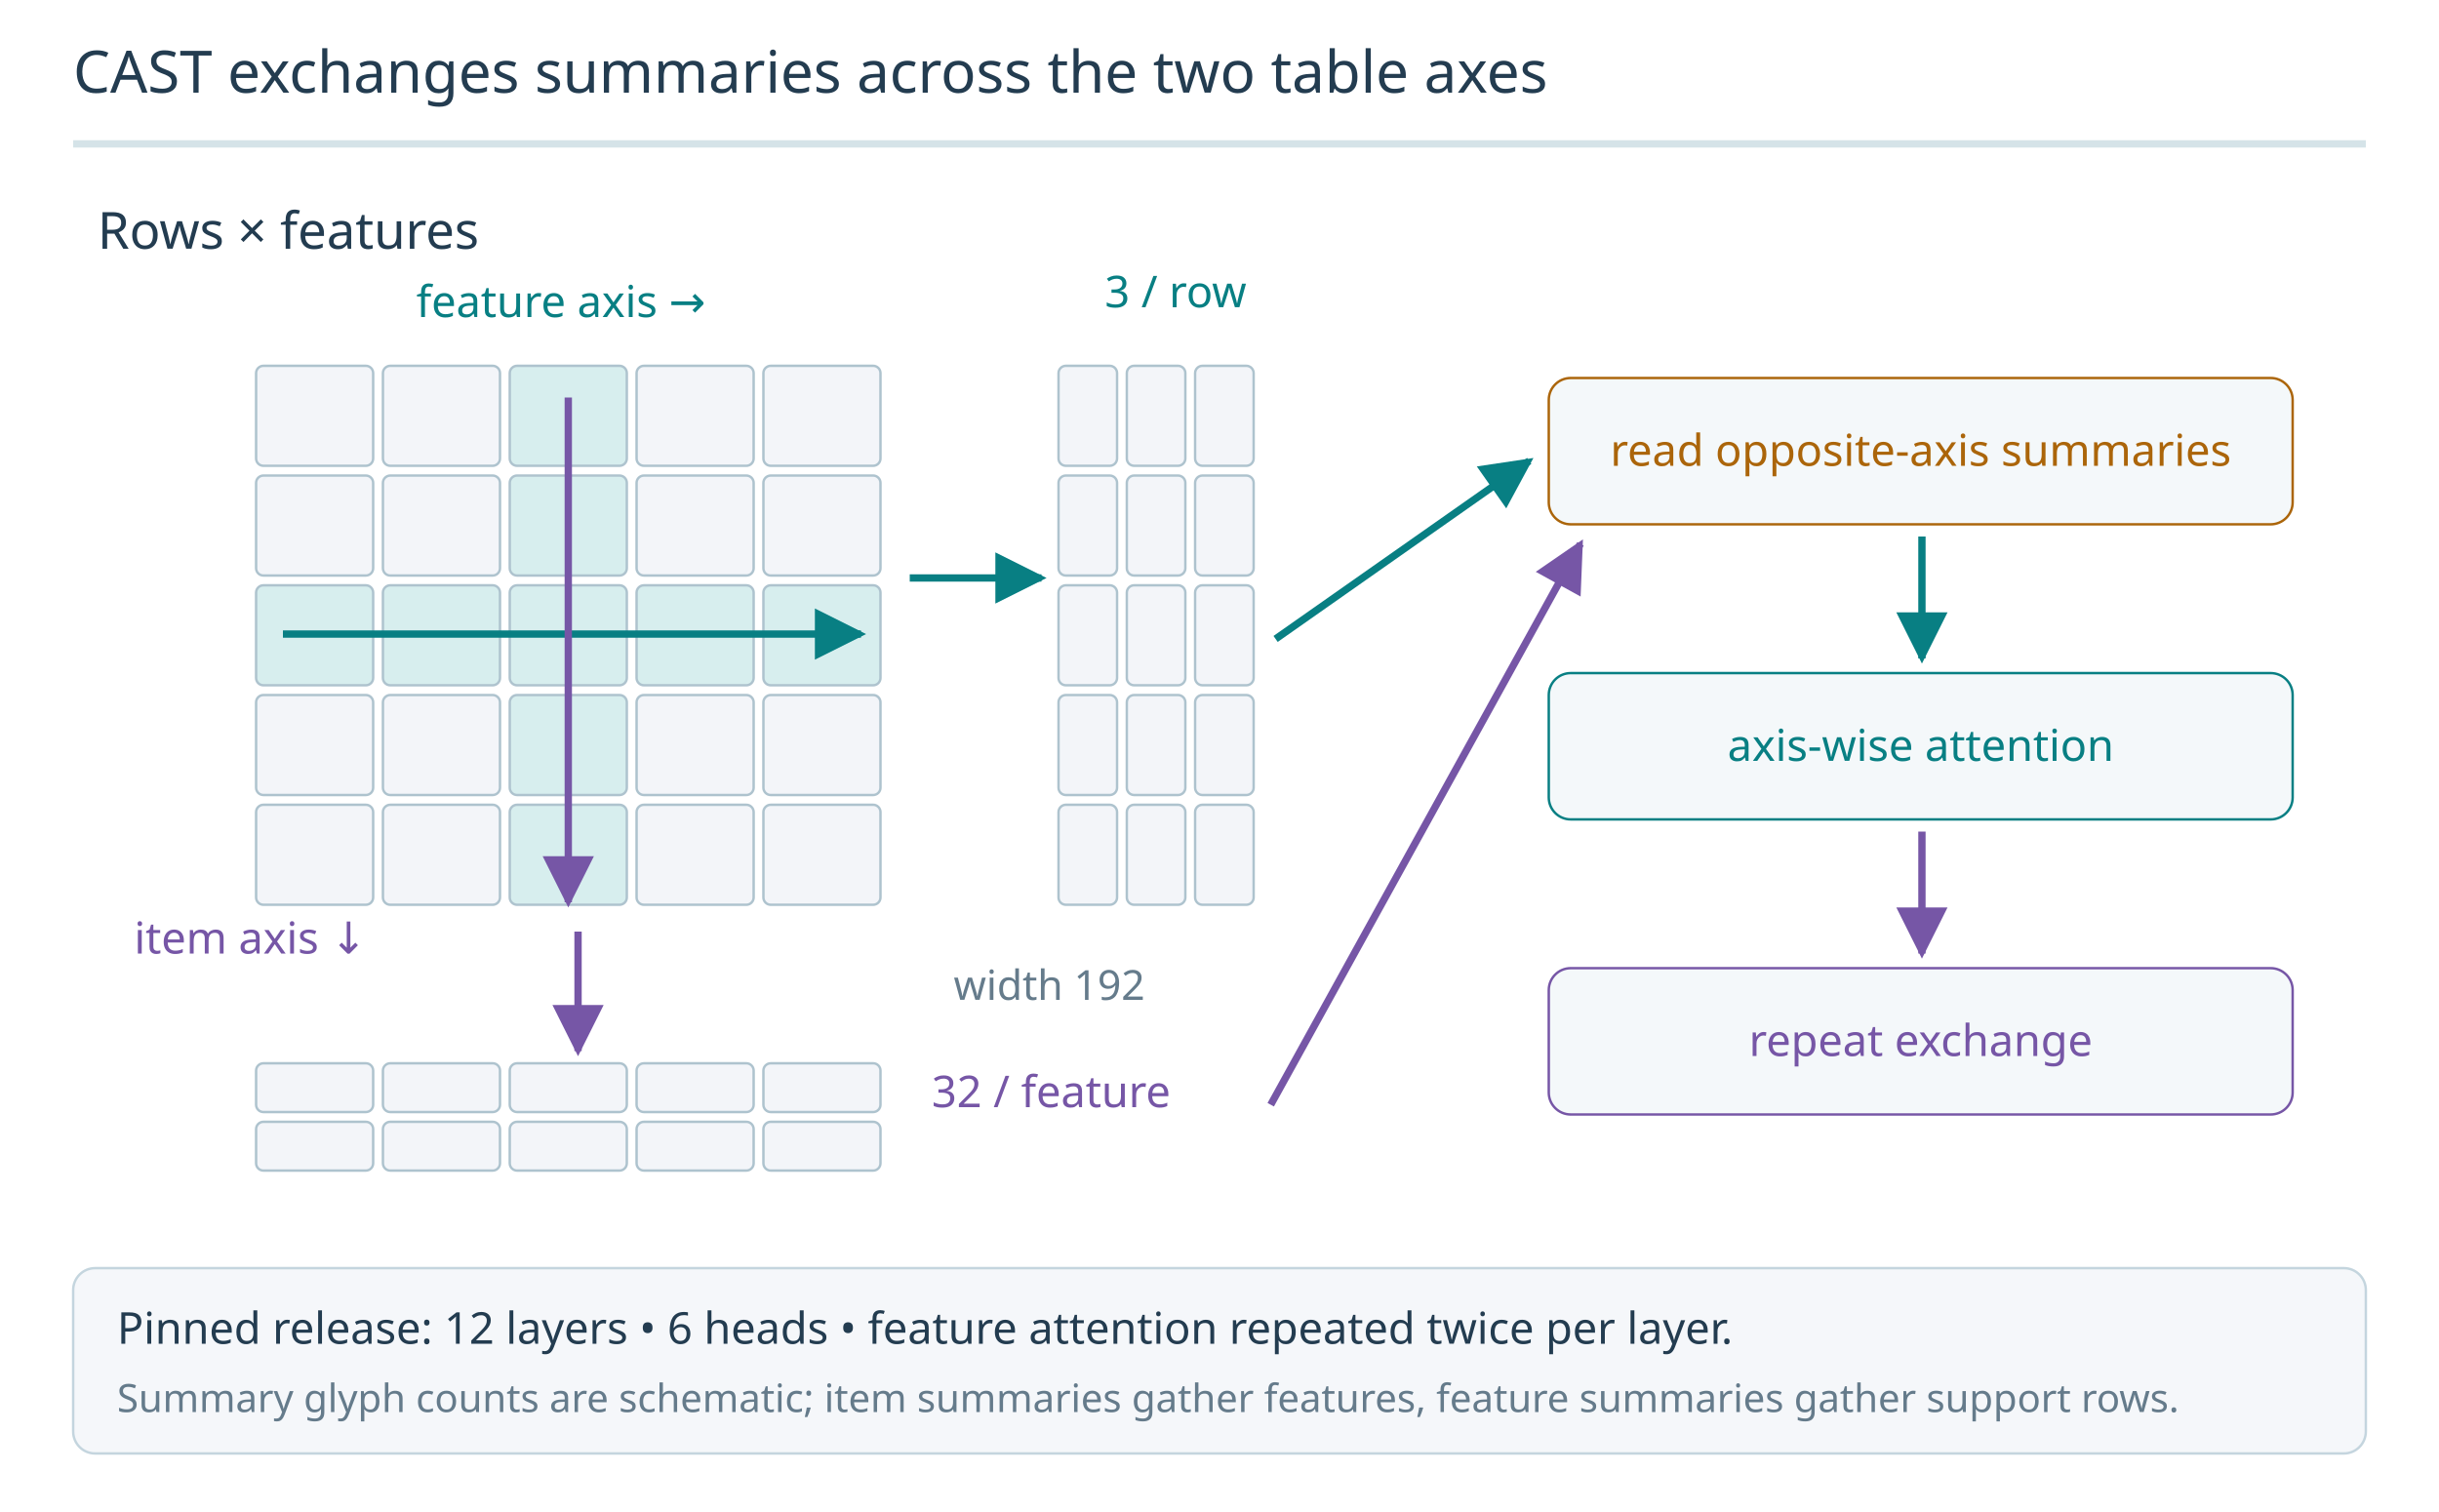
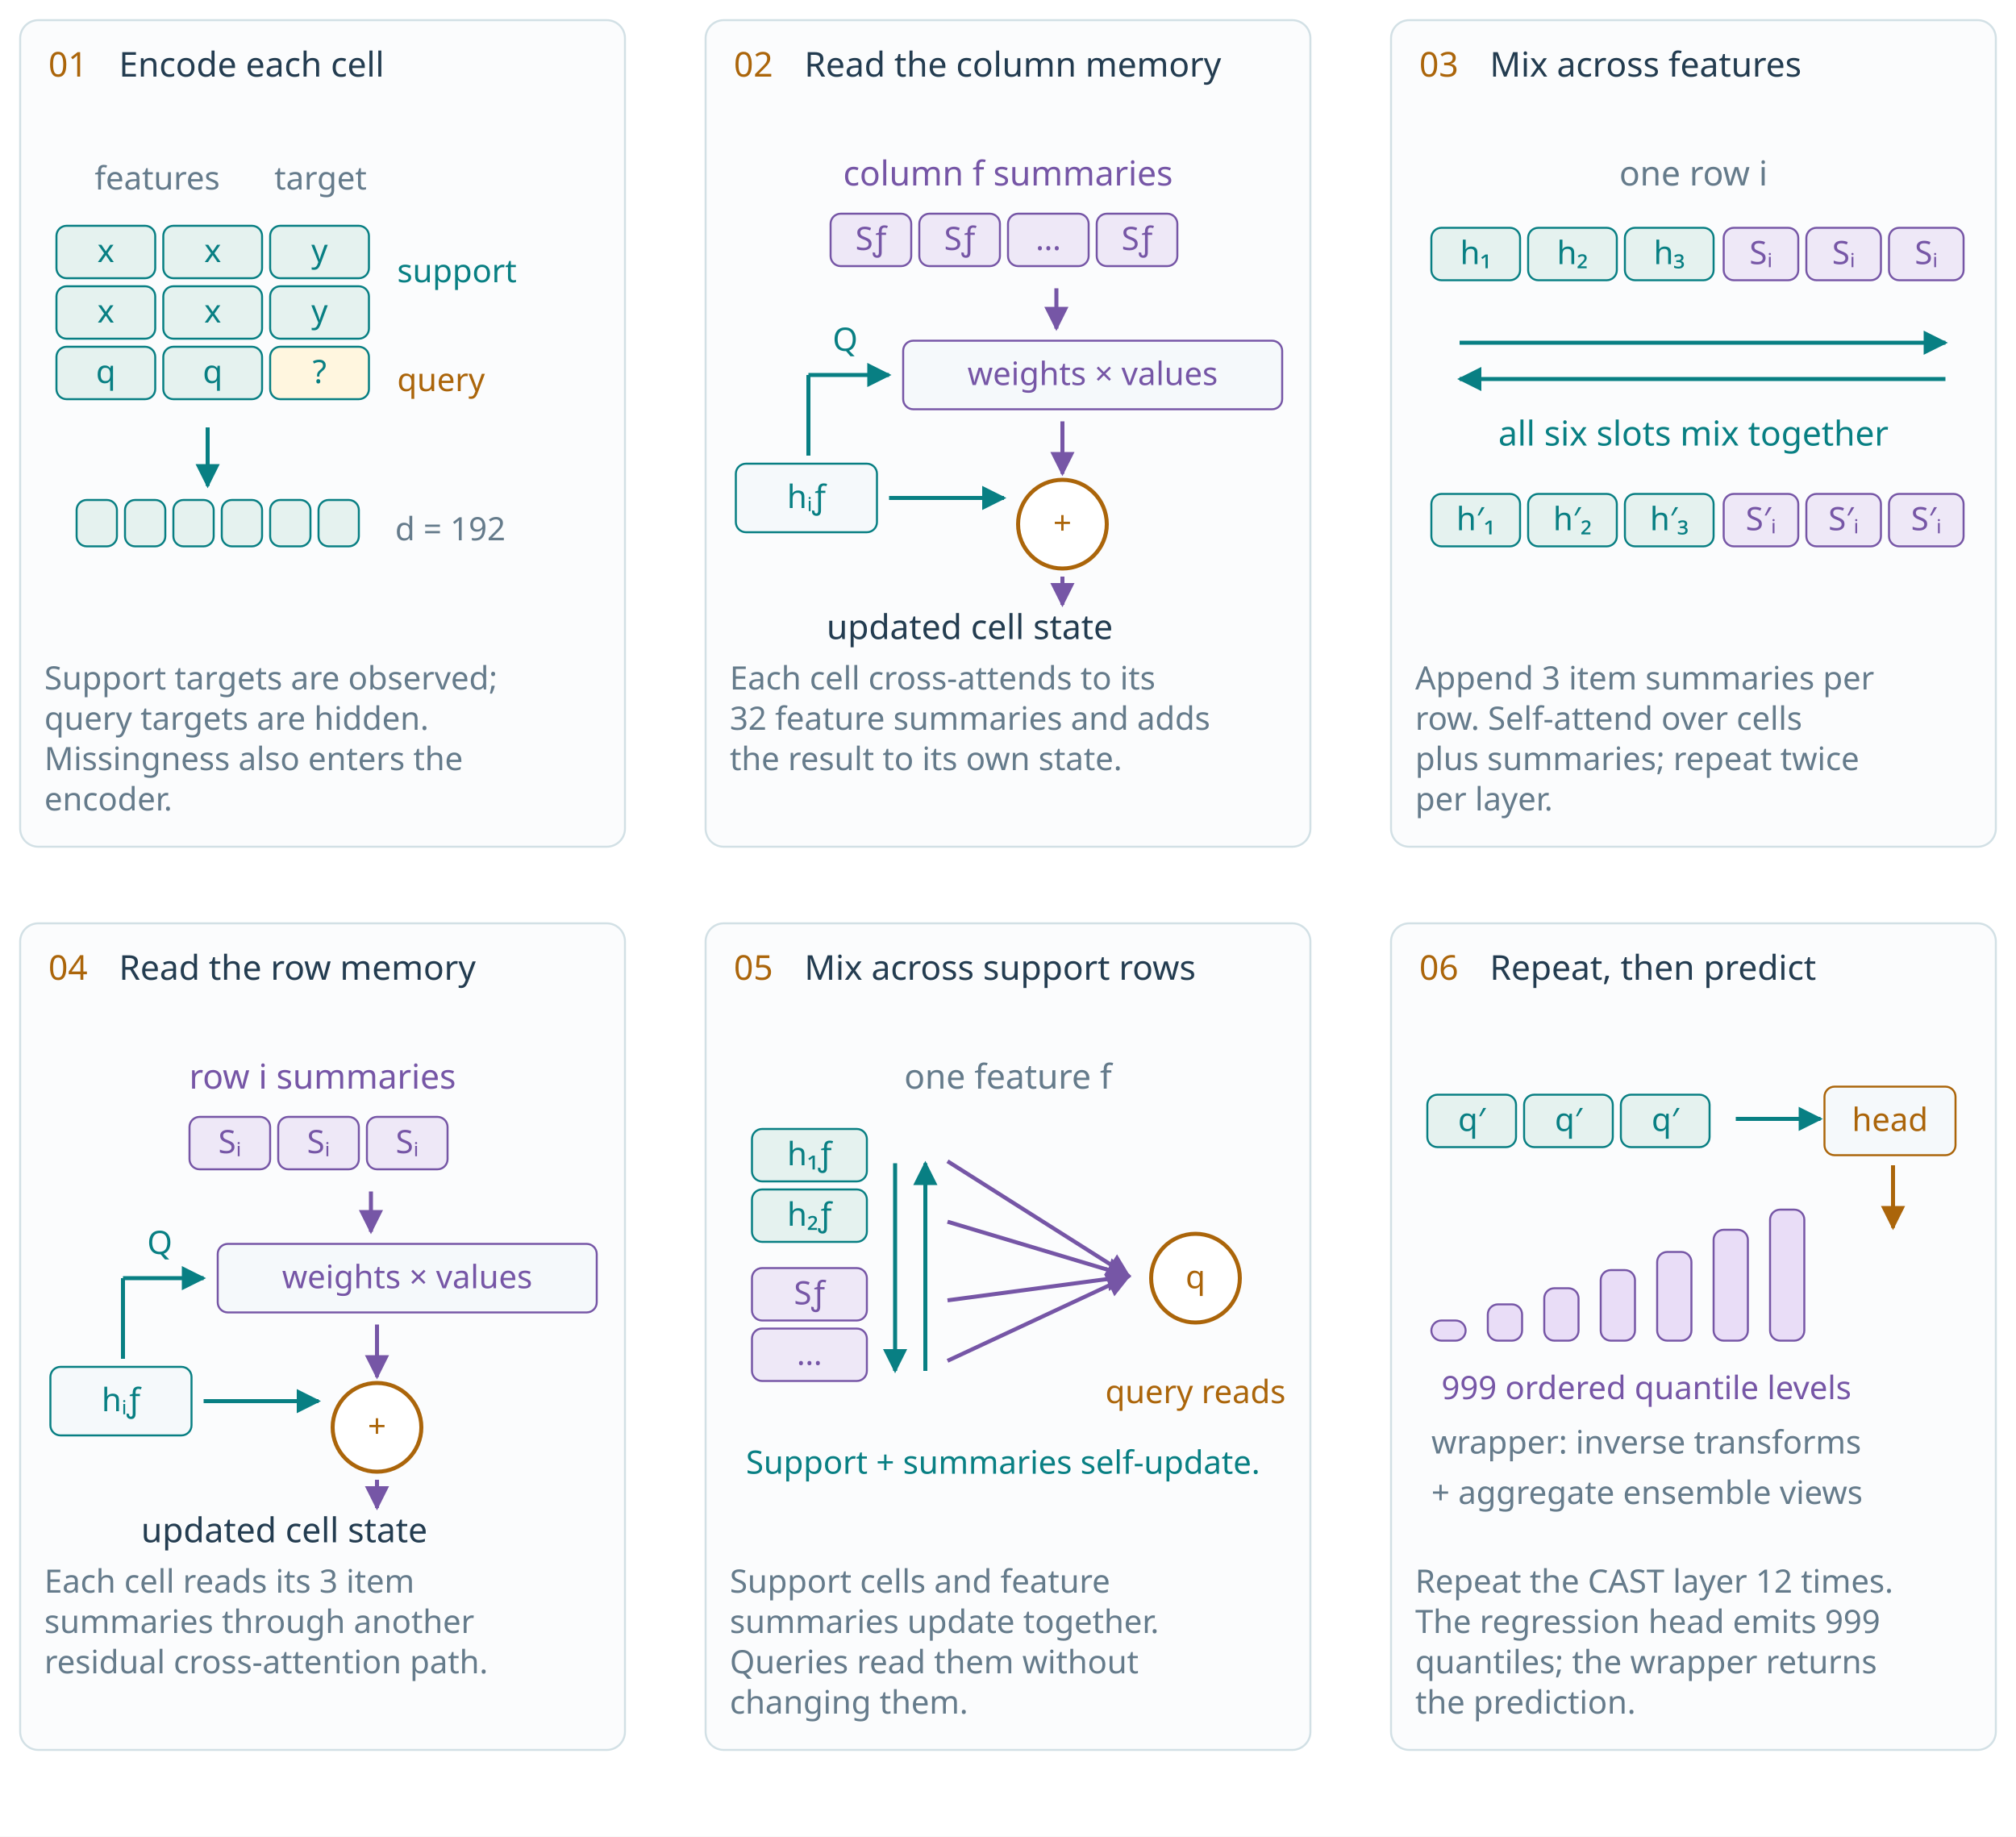
- <svg xmlns="http://www.w3.org/2000/svg" width="1000" height="620" viewBox="0 0 1000 620" role="img" aria-labelledby="title desc">
+ <svg xmlns="http://www.w3.org/2000/svg" width="1000" height="911" viewBox="0 0 1000 911" role="img" aria-labelledby="title desc">
  <defs>
-     <marker id="arrow" viewBox="0 0 10 10" refX="9" refY="5" markerWidth="7" markerHeight="7" orient="auto-start-reverse">
+     <marker id="tip" viewBox="0 0 10 10" refX="9" refY="5" markerWidth="6" markerHeight="6" orient="auto-start-reverse">
      <path d="M0 0L10 5L0 10Z" fill="context-stroke" />
    </marker>
  </defs>
-   <rect width="1000" height="620" fill="#fff" />
-   <style>text{font-family:system-ui,sans-serif;fill:#233c50}</style>
-   <text x="30" y="38" font-size="24" style="fill:#233c50" text-anchor="start">CAST exchanges summaries across the two table axes</text>
-   <path d="M30 59L970 59" stroke="#d5e3e8" stroke-width="3" fill="none" />
-   <text x="40" y="102" font-size="21" style="fill:#233c50" text-anchor="start">Rows × features</text>
-   <rect x="105" y="150" width="48" height="41" rx="3" fill="#f3f5f9" stroke="#aec3ce" />
-   <rect x="157" y="150" width="48" height="41" rx="3" fill="#f3f5f9" stroke="#aec3ce" />
-   <rect x="209" y="150" width="48" height="41" rx="3" fill="#d7eeee" stroke="#aec3ce" />
-   <rect x="261" y="150" width="48" height="41" rx="3" fill="#f3f5f9" stroke="#aec3ce" />
-   <rect x="313" y="150" width="48" height="41" rx="3" fill="#f3f5f9" stroke="#aec3ce" />
-   <rect x="105" y="195" width="48" height="41" rx="3" fill="#f3f5f9" stroke="#aec3ce" />
-   <rect x="157" y="195" width="48" height="41" rx="3" fill="#f3f5f9" stroke="#aec3ce" />
-   <rect x="209" y="195" width="48" height="41" rx="3" fill="#d7eeee" stroke="#aec3ce" />
-   <rect x="261" y="195" width="48" height="41" rx="3" fill="#f3f5f9" stroke="#aec3ce" />
-   <rect x="313" y="195" width="48" height="41" rx="3" fill="#f3f5f9" stroke="#aec3ce" />
-   <rect x="105" y="240" width="48" height="41" rx="3" fill="#d7eeee" stroke="#aec3ce" />
-   <rect x="157" y="240" width="48" height="41" rx="3" fill="#d7eeee" stroke="#aec3ce" />
-   <rect x="209" y="240" width="48" height="41" rx="3" fill="#d7eeee" stroke="#aec3ce" />
-   <rect x="261" y="240" width="48" height="41" rx="3" fill="#d7eeee" stroke="#aec3ce" />
-   <rect x="313" y="240" width="48" height="41" rx="3" fill="#d7eeee" stroke="#aec3ce" />
-   <rect x="105" y="285" width="48" height="41" rx="3" fill="#f3f5f9" stroke="#aec3ce" />
-   <rect x="157" y="285" width="48" height="41" rx="3" fill="#f3f5f9" stroke="#aec3ce" />
-   <rect x="209" y="285" width="48" height="41" rx="3" fill="#d7eeee" stroke="#aec3ce" />
-   <rect x="261" y="285" width="48" height="41" rx="3" fill="#f3f5f9" stroke="#aec3ce" />
-   <rect x="313" y="285" width="48" height="41" rx="3" fill="#f3f5f9" stroke="#aec3ce" />
-   <rect x="105" y="330" width="48" height="41" rx="3" fill="#f3f5f9" stroke="#aec3ce" />
-   <rect x="157" y="330" width="48" height="41" rx="3" fill="#f3f5f9" stroke="#aec3ce" />
-   <rect x="209" y="330" width="48" height="41" rx="3" fill="#d7eeee" stroke="#aec3ce" />
-   <rect x="261" y="330" width="48" height="41" rx="3" fill="#f3f5f9" stroke="#aec3ce" />
-   <rect x="313" y="330" width="48" height="41" rx="3" fill="#f3f5f9" stroke="#aec3ce" />
-   <text x="391" y="410" font-size="17" style="fill:#657b8b" text-anchor="start">width 192</text>
-   <path d="M116 260L353 260" stroke="#087f83" stroke-width="3" fill="none" marker-end="url(#arrow)" />
-   <text x="230" y="130" font-size="18" style="fill:#087f83" text-anchor="middle">feature axis →</text>
-   <path d="M233 163L233 370" stroke="#7656a6" stroke-width="3" fill="none" marker-end="url(#arrow)" />
-   <text x="55" y="391" font-size="18" style="fill:#7656a6" text-anchor="start">item axis ↓</text>
-   <rect x="434" y="150" width="24" height="41" rx="3" fill="#f3f5f9" stroke="#aec3ce" />
-   <rect x="462" y="150" width="24" height="41" rx="3" fill="#f3f5f9" stroke="#aec3ce" />
-   <rect x="490" y="150" width="24" height="41" rx="3" fill="#f3f5f9" stroke="#aec3ce" />
-   <rect x="434" y="195" width="24" height="41" rx="3" fill="#f3f5f9" stroke="#aec3ce" />
-   <rect x="462" y="195" width="24" height="41" rx="3" fill="#f3f5f9" stroke="#aec3ce" />
-   <rect x="490" y="195" width="24" height="41" rx="3" fill="#f3f5f9" stroke="#aec3ce" />
-   <rect x="434" y="240" width="24" height="41" rx="3" fill="#f3f5f9" stroke="#aec3ce" />
-   <rect x="462" y="240" width="24" height="41" rx="3" fill="#f3f5f9" stroke="#aec3ce" />
-   <rect x="490" y="240" width="24" height="41" rx="3" fill="#f3f5f9" stroke="#aec3ce" />
-   <rect x="434" y="285" width="24" height="41" rx="3" fill="#f3f5f9" stroke="#aec3ce" />
-   <rect x="462" y="285" width="24" height="41" rx="3" fill="#f3f5f9" stroke="#aec3ce" />
-   <rect x="490" y="285" width="24" height="41" rx="3" fill="#f3f5f9" stroke="#aec3ce" />
-   <rect x="434" y="330" width="24" height="41" rx="3" fill="#f3f5f9" stroke="#aec3ce" />
-   <rect x="462" y="330" width="24" height="41" rx="3" fill="#f3f5f9" stroke="#aec3ce" />
-   <rect x="490" y="330" width="24" height="41" rx="3" fill="#f3f5f9" stroke="#aec3ce" />
-   <text x="482" y="126" font-size="18" style="fill:#087f83" text-anchor="middle">3 / row</text>
-   <path d="M373 237L427 237" stroke="#087f83" stroke-width="3" fill="none" marker-end="url(#arrow)" />
-   <rect x="105" y="436" width="48" height="20" rx="3" fill="#f3f5f9" stroke="#aec3ce" />
-   <rect x="157" y="436" width="48" height="20" rx="3" fill="#f3f5f9" stroke="#aec3ce" />
-   <rect x="209" y="436" width="48" height="20" rx="3" fill="#f3f5f9" stroke="#aec3ce" />
-   <rect x="261" y="436" width="48" height="20" rx="3" fill="#f3f5f9" stroke="#aec3ce" />
-   <rect x="313" y="436" width="48" height="20" rx="3" fill="#f3f5f9" stroke="#aec3ce" />
-   <rect x="105" y="460" width="48" height="20" rx="3" fill="#f3f5f9" stroke="#aec3ce" />
-   <rect x="157" y="460" width="48" height="20" rx="3" fill="#f3f5f9" stroke="#aec3ce" />
-   <rect x="209" y="460" width="48" height="20" rx="3" fill="#f3f5f9" stroke="#aec3ce" />
-   <rect x="261" y="460" width="48" height="20" rx="3" fill="#f3f5f9" stroke="#aec3ce" />
-   <rect x="313" y="460" width="48" height="20" rx="3" fill="#f3f5f9" stroke="#aec3ce" />
-   <text x="382" y="454" font-size="18" style="fill:#7656a6" text-anchor="start">32 / feature</text>
-   <path d="M237 382L237 431" stroke="#7656a6" stroke-width="3" fill="none" marker-end="url(#arrow)" />
-   <rect x="635" y="155" width="305" height="60" rx="9" fill="#f4f8fa" stroke="#ab650a" />
-   <text x="787.5" y="191.0" font-size="18" style="fill:#ab650a" text-anchor="middle">read opposite-axis summaries</text>
-   <path d="M523 262L627 189" stroke="#087f83" stroke-width="3" fill="none" marker-end="url(#arrow)" />
-   <path d="M521 453L648 223" stroke="#7656a6" stroke-width="3" fill="none" marker-end="url(#arrow)" />
-   <rect x="635" y="276" width="305" height="60" rx="9" fill="#f4f8fa" stroke="#087f83" />
-   <text x="787.5" y="312.0" font-size="18" style="fill:#087f83" text-anchor="middle">axis-wise attention</text>
-   <path d="M788 220L788 270" stroke="#087f83" stroke-width="3" fill="none" marker-end="url(#arrow)" />
-   <rect x="635" y="397" width="305" height="60" rx="9" fill="#f4f8fa" stroke="#7656a6" />
-   <text x="787.5" y="433.0" font-size="18" style="fill:#7656a6" text-anchor="middle">repeat exchange</text>
-   <path d="M788 341L788 391" stroke="#7656a6" stroke-width="3" fill="none" marker-end="url(#arrow)" />
-   <rect x="30" y="520" width="940" height="76" rx="9" fill="#f5f7fa" stroke="#c4d5de" />
-   <text x="48" y="551" font-size="18" style="fill:#233c50" text-anchor="start">Pinned release: 12 layers • 6 heads • feature attention repeated twice per layer.</text>
-   <text x="48" y="579" font-size="16" style="fill:#657b8b" text-anchor="start">Summary glyph counts are schematic; item summaries gather features, feature summaries gather support rows.</text>
+   <rect width="1000" height="911" fill="#fff" />
+   <g font-family="system-ui,sans-serif">
+     <g transform="translate(10 10)">
+       <rect x="0" y="0" width="300" height="410" rx="9" fill="#fbfcfd" stroke="#d2e0e5" />
+       <text x="14" y="28" font-size="17" fill="#ab650a" text-anchor="start">01</text>
+       <text x="49" y="28" font-size="17" fill="#233c50" text-anchor="start">Encode each cell</text>
+       <g transform="translate(0 60)">
+         <text x="68" y="24" font-size="16" fill="#657b8b" text-anchor="middle">features</text>
+         <text x="149" y="24" font-size="16" fill="#657b8b" text-anchor="middle">target</text>
+         <rect x="18" y="42" width="49" height="26" rx="5" fill="#e5f2ef" stroke="#087f83" />
+         <text x="42.5" y="60.0" font-size="16" fill="#087f83" text-anchor="middle">x</text>
+         <rect x="71" y="42" width="49" height="26" rx="5" fill="#e5f2ef" stroke="#087f83" />
+         <text x="95.5" y="60.0" font-size="16" fill="#087f83" text-anchor="middle">x</text>
+         <rect x="124" y="42" width="49" height="26" rx="5" fill="#e5f2ef" stroke="#087f83" />
+         <text x="148.5" y="60.0" font-size="16" fill="#087f83" text-anchor="middle">y</text>
+         <rect x="18" y="72" width="49" height="26" rx="5" fill="#e5f2ef" stroke="#087f83" />
+         <text x="42.5" y="90.0" font-size="16" fill="#087f83" text-anchor="middle">x</text>
+         <rect x="71" y="72" width="49" height="26" rx="5" fill="#e5f2ef" stroke="#087f83" />
+         <text x="95.5" y="90.0" font-size="16" fill="#087f83" text-anchor="middle">x</text>
+         <rect x="124" y="72" width="49" height="26" rx="5" fill="#e5f2ef" stroke="#087f83" />
+         <text x="148.5" y="90.0" font-size="16" fill="#087f83" text-anchor="middle">y</text>
+         <rect x="18" y="102" width="49" height="26" rx="5" fill="#e5f2ef" stroke="#087f83" />
+         <text x="42.5" y="120.0" font-size="16" fill="#087f83" text-anchor="middle">q</text>
+         <rect x="71" y="102" width="49" height="26" rx="5" fill="#e5f2ef" stroke="#087f83" />
+         <text x="95.5" y="120.0" font-size="16" fill="#087f83" text-anchor="middle">q</text>
+         <rect x="124" y="102" width="49" height="26" rx="5" fill="#fff6df" stroke="#087f83" />
+         <text x="148.5" y="120.0" font-size="16" fill="#087f83" text-anchor="middle">?</text>
+         <text x="187" y="70" font-size="16" fill="#087f83" text-anchor="start">support</text>
+         <text x="187" y="124" font-size="16" fill="#ab650a" text-anchor="start">query</text>
+         <path d="M93 142L93 171" fill="none" stroke="#087f83" stroke-width="2" marker-end="url(#tip)" />
+         <rect x="28" y="178" width="20" height="23" rx="5" fill="#e5f2ef" stroke="#087f83" />
+         <rect x="52" y="178" width="20" height="23" rx="5" fill="#e5f2ef" stroke="#087f83" />
+         <rect x="76" y="178" width="20" height="23" rx="5" fill="#e5f2ef" stroke="#087f83" />
+         <rect x="100" y="178" width="20" height="23" rx="5" fill="#e5f2ef" stroke="#087f83" />
+         <rect x="124" y="178" width="20" height="23" rx="5" fill="#e5f2ef" stroke="#087f83" />
+         <rect x="148" y="178" width="20" height="23" rx="5" fill="#e5f2ef" stroke="#087f83" />
+         <text x="186" y="198" font-size="16" fill="#657b8b" text-anchor="start">d = 192</text>
+       </g>
+       <text x="12" y="332" font-size="16" fill="#657b8b" text-anchor="start">Support targets are observed;</text>
+       <text x="12" y="352" font-size="16" fill="#657b8b" text-anchor="start">query targets are hidden.</text>
+       <text x="12" y="372" font-size="16" fill="#657b8b" text-anchor="start">Missingness also enters the</text>
+       <text x="12" y="392" font-size="16" fill="#657b8b" text-anchor="start">encoder.</text>
+     </g>
+     <g transform="translate(350 10)">
+       <rect x="0" y="0" width="300" height="410" rx="9" fill="#fbfcfd" stroke="#d2e0e5" />
+       <text x="14" y="28" font-size="17" fill="#ab650a" text-anchor="start">02</text>
+       <text x="49" y="28" font-size="17" fill="#233c50" text-anchor="start">Read the column memory</text>
+       <g transform="translate(0 60)">
+         <text x="150" y="22" font-size="17" fill="#7656a6" text-anchor="middle">column f summaries</text>
+         <rect x="62.0" y="36" width="40" height="26" rx="5" fill="#eee8f7" stroke="#7656a6" />
+         <text x="82.0" y="54.0" font-size="16" fill="#7656a6" text-anchor="middle">Sƒ</text>
+         <rect x="106.0" y="36" width="40" height="26" rx="5" fill="#eee8f7" stroke="#7656a6" />
+         <text x="126.0" y="54.0" font-size="16" fill="#7656a6" text-anchor="middle">Sƒ</text>
+         <rect x="150.0" y="36" width="40" height="26" rx="5" fill="#eee8f7" stroke="#7656a6" />
+         <text x="170.0" y="54.0" font-size="16" fill="#7656a6" text-anchor="middle">…</text>
+         <rect x="194.0" y="36" width="40" height="26" rx="5" fill="#eee8f7" stroke="#7656a6" />
+         <text x="214.0" y="54.0" font-size="16" fill="#7656a6" text-anchor="middle">Sƒ</text>
+         <path d="M174 73L174 93" fill="none" stroke="#7656a6" stroke-width="2" marker-end="url(#tip)" />
+         <rect x="98" y="99" width="188" height="34" rx="5" fill="#f5f9fb" stroke="#7656a6" />
+         <text x="192.0" y="121.0" font-size="16" fill="#7656a6" text-anchor="middle">weights × values</text>
+         <rect x="15" y="160" width="70" height="34" rx="5" fill="#f5f9fb" stroke="#087f83" />
+         <text x="50.0" y="182.0" font-size="16" fill="#087f83" text-anchor="middle">hᵢƒ</text>
+         <path d="M51 156L51 116" fill="none" stroke="#087f83" stroke-width="2" />
+         <path d="M51 116L91 116" fill="none" stroke="#087f83" stroke-width="2" marker-end="url(#tip)" />
+         <text x="63" y="104" font-size="16" fill="#087f83" text-anchor="start">Q</text>
+         <path d="M177 139L177 165" fill="none" stroke="#7656a6" stroke-width="2" marker-end="url(#tip)" />
+         <path d="M91 177L148 177" fill="none" stroke="#087f83" stroke-width="2" marker-end="url(#tip)" />
+         <circle cx="177" cy="190" r="22" fill="white" stroke="#ab650a" stroke-width="2" />
+         <text x="177" y="195" font-size="16" fill="#ab650a" text-anchor="middle">+</text>
+         <path d="M177 216L177 230" fill="none" stroke="#7656a6" stroke-width="2" marker-end="url(#tip)" />
+         <text x="60" y="247" font-size="17" fill="#233c50" text-anchor="start">updated cell state</text>
+       </g>
+       <text x="12" y="332" font-size="16" fill="#657b8b" text-anchor="start">Each cell cross-attends to its</text>
+       <text x="12" y="352" font-size="16" fill="#657b8b" text-anchor="start">32 feature summaries and adds</text>
+       <text x="12" y="372" font-size="16" fill="#657b8b" text-anchor="start">the result to its own state.</text>
+     </g>
+     <g transform="translate(690 10)">
+       <rect x="0" y="0" width="300" height="410" rx="9" fill="#fbfcfd" stroke="#d2e0e5" />
+       <text x="14" y="28" font-size="17" fill="#ab650a" text-anchor="start">03</text>
+       <text x="49" y="28" font-size="17" fill="#233c50" text-anchor="start">Mix across features</text>
+       <g transform="translate(0 60)">
+         <text x="150" y="22" font-size="17" fill="#657b8b" text-anchor="middle">one row i</text>
+         <rect x="20" y="43" width="44" height="26" rx="5" fill="#e5f2ef" stroke="#087f83" />
+         <text x="42.0" y="61.0" font-size="16" fill="#087f83" text-anchor="middle">h₁</text>
+         <rect x="68" y="43" width="44" height="26" rx="5" fill="#e5f2ef" stroke="#087f83" />
+         <text x="90.0" y="61.0" font-size="16" fill="#087f83" text-anchor="middle">h₂</text>
+         <rect x="116" y="43" width="44" height="26" rx="5" fill="#e5f2ef" stroke="#087f83" />
+         <text x="138.0" y="61.0" font-size="16" fill="#087f83" text-anchor="middle">h₃</text>
+         <rect x="165" y="43" width="37" height="26" rx="5" fill="#eee8f7" stroke="#7656a6" />
+         <text x="183.5" y="61.0" font-size="16" fill="#7656a6" text-anchor="middle">Sᵢ</text>
+         <rect x="206" y="43" width="37" height="26" rx="5" fill="#eee8f7" stroke="#7656a6" />
+         <text x="224.5" y="61.0" font-size="16" fill="#7656a6" text-anchor="middle">Sᵢ</text>
+         <rect x="247" y="43" width="37" height="26" rx="5" fill="#eee8f7" stroke="#7656a6" />
+         <text x="265.5" y="61.0" font-size="16" fill="#7656a6" text-anchor="middle">Sᵢ</text>
+         <path d="M34 100L275 100" fill="none" stroke="#087f83" stroke-width="2" marker-end="url(#tip)" />
+         <path d="M275 118L34 118" fill="none" stroke="#087f83" stroke-width="2" marker-end="url(#tip)" />
+         <text x="150" y="151" font-size="17" fill="#087f83" text-anchor="middle">all six slots mix together</text>
+         <rect x="20" y="175" width="44" height="26" rx="5" fill="#e5f2ef" stroke="#087f83" />
+         <text x="42.0" y="193.0" font-size="16" fill="#087f83" text-anchor="middle">h′₁</text>
+         <rect x="68" y="175" width="44" height="26" rx="5" fill="#e5f2ef" stroke="#087f83" />
+         <text x="90.0" y="193.0" font-size="16" fill="#087f83" text-anchor="middle">h′₂</text>
+         <rect x="116" y="175" width="44" height="26" rx="5" fill="#e5f2ef" stroke="#087f83" />
+         <text x="138.0" y="193.0" font-size="16" fill="#087f83" text-anchor="middle">h′₃</text>
+         <rect x="165" y="175" width="37" height="26" rx="5" fill="#eee8f7" stroke="#7656a6" />
+         <text x="183.5" y="193.0" font-size="16" fill="#7656a6" text-anchor="middle">S′ᵢ</text>
+         <rect x="206" y="175" width="37" height="26" rx="5" fill="#eee8f7" stroke="#7656a6" />
+         <text x="224.5" y="193.0" font-size="16" fill="#7656a6" text-anchor="middle">S′ᵢ</text>
+         <rect x="247" y="175" width="37" height="26" rx="5" fill="#eee8f7" stroke="#7656a6" />
+         <text x="265.5" y="193.0" font-size="16" fill="#7656a6" text-anchor="middle">S′ᵢ</text>
+       </g>
+       <text x="12" y="332" font-size="16" fill="#657b8b" text-anchor="start">Append 3 item summaries per</text>
+       <text x="12" y="352" font-size="16" fill="#657b8b" text-anchor="start">row. Self-attend over cells</text>
+       <text x="12" y="372" font-size="16" fill="#657b8b" text-anchor="start">plus summaries; repeat twice</text>
+       <text x="12" y="392" font-size="16" fill="#657b8b" text-anchor="start">per layer.</text>
+     </g>
+     <g transform="translate(10 458)">
+       <rect x="0" y="0" width="300" height="410" rx="9" fill="#fbfcfd" stroke="#d2e0e5" />
+       <text x="14" y="28" font-size="17" fill="#ab650a" text-anchor="start">04</text>
+       <text x="49" y="28" font-size="17" fill="#233c50" text-anchor="start">Read the row memory</text>
+       <g transform="translate(0 60)">
+         <text x="150" y="22" font-size="17" fill="#7656a6" text-anchor="middle">row i summaries</text>
+         <rect x="84.0" y="36" width="40" height="26" rx="5" fill="#eee8f7" stroke="#7656a6" />
+         <text x="104.0" y="54.0" font-size="16" fill="#7656a6" text-anchor="middle">Sᵢ</text>
+         <rect x="128.0" y="36" width="40" height="26" rx="5" fill="#eee8f7" stroke="#7656a6" />
+         <text x="148.0" y="54.0" font-size="16" fill="#7656a6" text-anchor="middle">Sᵢ</text>
+         <rect x="172.0" y="36" width="40" height="26" rx="5" fill="#eee8f7" stroke="#7656a6" />
+         <text x="192.0" y="54.0" font-size="16" fill="#7656a6" text-anchor="middle">Sᵢ</text>
+         <path d="M174 73L174 93" fill="none" stroke="#7656a6" stroke-width="2" marker-end="url(#tip)" />
+         <rect x="98" y="99" width="188" height="34" rx="5" fill="#f5f9fb" stroke="#7656a6" />
+         <text x="192.0" y="121.0" font-size="16" fill="#7656a6" text-anchor="middle">weights × values</text>
+         <rect x="15" y="160" width="70" height="34" rx="5" fill="#f5f9fb" stroke="#087f83" />
+         <text x="50.0" y="182.0" font-size="16" fill="#087f83" text-anchor="middle">hᵢƒ</text>
+         <path d="M51 156L51 116" fill="none" stroke="#087f83" stroke-width="2" />
+         <path d="M51 116L91 116" fill="none" stroke="#087f83" stroke-width="2" marker-end="url(#tip)" />
+         <text x="63" y="104" font-size="16" fill="#087f83" text-anchor="start">Q</text>
+         <path d="M177 139L177 165" fill="none" stroke="#7656a6" stroke-width="2" marker-end="url(#tip)" />
+         <path d="M91 177L148 177" fill="none" stroke="#087f83" stroke-width="2" marker-end="url(#tip)" />
+         <circle cx="177" cy="190" r="22" fill="white" stroke="#ab650a" stroke-width="2" />
+         <text x="177" y="195" font-size="16" fill="#ab650a" text-anchor="middle">+</text>
+         <path d="M177 216L177 230" fill="none" stroke="#7656a6" stroke-width="2" marker-end="url(#tip)" />
+         <text x="60" y="247" font-size="17" fill="#233c50" text-anchor="start">updated cell state</text>
+       </g>
+       <text x="12" y="332" font-size="16" fill="#657b8b" text-anchor="start">Each cell reads its 3 item</text>
+       <text x="12" y="352" font-size="16" fill="#657b8b" text-anchor="start">summaries through another</text>
+       <text x="12" y="372" font-size="16" fill="#657b8b" text-anchor="start">residual cross-attention path.</text>
+     </g>
+     <g transform="translate(350 458)">
+       <rect x="0" y="0" width="300" height="410" rx="9" fill="#fbfcfd" stroke="#d2e0e5" />
+       <text x="14" y="28" font-size="17" fill="#ab650a" text-anchor="start">05</text>
+       <text x="49" y="28" font-size="17" fill="#233c50" text-anchor="start">Mix across support rows</text>
+       <g transform="translate(0 60)">
+         <text x="150" y="22" font-size="17" fill="#657b8b" text-anchor="middle">one feature f</text>
+         <rect x="23" y="42" width="57" height="26" rx="5" fill="#e5f2ef" stroke="#087f83" />
+         <text x="51.5" y="60.0" font-size="16" fill="#087f83" text-anchor="middle">h₁ƒ</text>
+         <rect x="23" y="72" width="57" height="26" rx="5" fill="#e5f2ef" stroke="#087f83" />
+         <text x="51.5" y="90.0" font-size="16" fill="#087f83" text-anchor="middle">h₂ƒ</text>
+         <rect x="23" y="111" width="57" height="26" rx="5" fill="#eee8f7" stroke="#7656a6" />
+         <text x="51.5" y="129.0" font-size="16" fill="#7656a6" text-anchor="middle">Sƒ</text>
+         <rect x="23" y="141" width="57" height="26" rx="5" fill="#eee8f7" stroke="#7656a6" />
+         <text x="51.5" y="159.0" font-size="16" fill="#7656a6" text-anchor="middle">…</text>
+         <path d="M94 59L94 162" fill="none" stroke="#087f83" stroke-width="2" marker-end="url(#tip)" />
+         <path d="M109 162L109 59" fill="none" stroke="#087f83" stroke-width="2" marker-end="url(#tip)" />
+         <path d="M120 58L210 115" fill="none" stroke="#7656a6" stroke-width="2" marker-end="url(#tip)" />
+         <path d="M120 88L210 115" fill="none" stroke="#7656a6" stroke-width="2" marker-end="url(#tip)" />
+         <path d="M120 127L210 115" fill="none" stroke="#7656a6" stroke-width="2" marker-end="url(#tip)" />
+         <path d="M120 157L210 115" fill="none" stroke="#7656a6" stroke-width="2" marker-end="url(#tip)" />
+         <circle cx="243" cy="116" r="22" fill="white" stroke="#ab650a" stroke-width="2" />
+         <text x="243" y="121" font-size="16" fill="#ab650a" text-anchor="middle">q</text>
+         <text x="243" y="178" font-size="16" fill="#ab650a" text-anchor="middle">query reads</text>
+         <text x="20" y="213" font-size="16" fill="#087f83" text-anchor="start">Support + summaries self-update.</text>
+       </g>
+       <text x="12" y="332" font-size="16" fill="#657b8b" text-anchor="start">Support cells and feature</text>
+       <text x="12" y="352" font-size="16" fill="#657b8b" text-anchor="start">summaries update together.</text>
+       <text x="12" y="372" font-size="16" fill="#657b8b" text-anchor="start">Queries read them without</text>
+       <text x="12" y="392" font-size="16" fill="#657b8b" text-anchor="start">changing them.</text>
+     </g>
+     <g transform="translate(690 458)">
+       <rect x="0" y="0" width="300" height="410" rx="9" fill="#fbfcfd" stroke="#d2e0e5" />
+       <text x="14" y="28" font-size="17" fill="#ab650a" text-anchor="start">06</text>
+       <text x="49" y="28" font-size="17" fill="#233c50" text-anchor="start">Repeat, then predict</text>
+       <g transform="translate(0 60)">
+         <rect x="18" y="25" width="44" height="26" rx="5" fill="#e5f2ef" stroke="#087f83" />
+         <text x="40.0" y="43.0" font-size="16" fill="#087f83" text-anchor="middle">q′</text>
+         <rect x="66" y="25" width="44" height="26" rx="5" fill="#e5f2ef" stroke="#087f83" />
+         <text x="88.0" y="43.0" font-size="16" fill="#087f83" text-anchor="middle">q′</text>
+         <rect x="114" y="25" width="44" height="26" rx="5" fill="#e5f2ef" stroke="#087f83" />
+         <text x="136.0" y="43.0" font-size="16" fill="#087f83" text-anchor="middle">q′</text>
+         <path d="M171 37L213 37" fill="none" stroke="#087f83" stroke-width="2" marker-end="url(#tip)" />
+         <rect x="215" y="21" width="65" height="34" rx="5" fill="#f5f9fb" stroke="#ab650a" />
+         <text x="247.5" y="43.0" font-size="16" fill="#ab650a" text-anchor="middle">head</text>
+         <path d="M249 60L249 91" fill="none" stroke="#ab650a" stroke-width="2" marker-end="url(#tip)" />
+         <rect x="20" y="137" width="17" height="10" rx="5" fill="#e9ddf7" stroke="#7656a6" />
+         <rect x="48" y="129" width="17" height="18" rx="5" fill="#e9ddf7" stroke="#7656a6" />
+         <rect x="76" y="121" width="17" height="26" rx="5" fill="#e9ddf7" stroke="#7656a6" />
+         <rect x="104" y="112" width="17" height="35" rx="5" fill="#e9ddf7" stroke="#7656a6" />
+         <rect x="132" y="103" width="17" height="44" rx="5" fill="#e9ddf7" stroke="#7656a6" />
+         <rect x="160" y="92" width="17" height="55" rx="5" fill="#e9ddf7" stroke="#7656a6" />
+         <rect x="188" y="82" width="17" height="65" rx="5" fill="#e9ddf7" stroke="#7656a6" />
+         <text x="25" y="176" font-size="16" fill="#7656a6" text-anchor="start">999 ordered quantile levels</text>
+         <text x="20" y="203" font-size="16" fill="#657b8b" text-anchor="start">wrapper: inverse transforms</text>
+         <text x="20" y="228" font-size="16" fill="#657b8b" text-anchor="start">+ aggregate ensemble views</text>
+       </g>
+       <text x="12" y="332" font-size="16" fill="#657b8b" text-anchor="start">Repeat the CAST layer 12 times.</text>
+       <text x="12" y="352" font-size="16" fill="#657b8b" text-anchor="start">The regression head emits 999</text>
+       <text x="12" y="372" font-size="16" fill="#657b8b" text-anchor="start">quantiles; the wrapper returns</text>
+       <text x="12" y="392" font-size="16" fill="#657b8b" text-anchor="start">the prediction.</text>
+     </g>
+   </g>
</svg>
